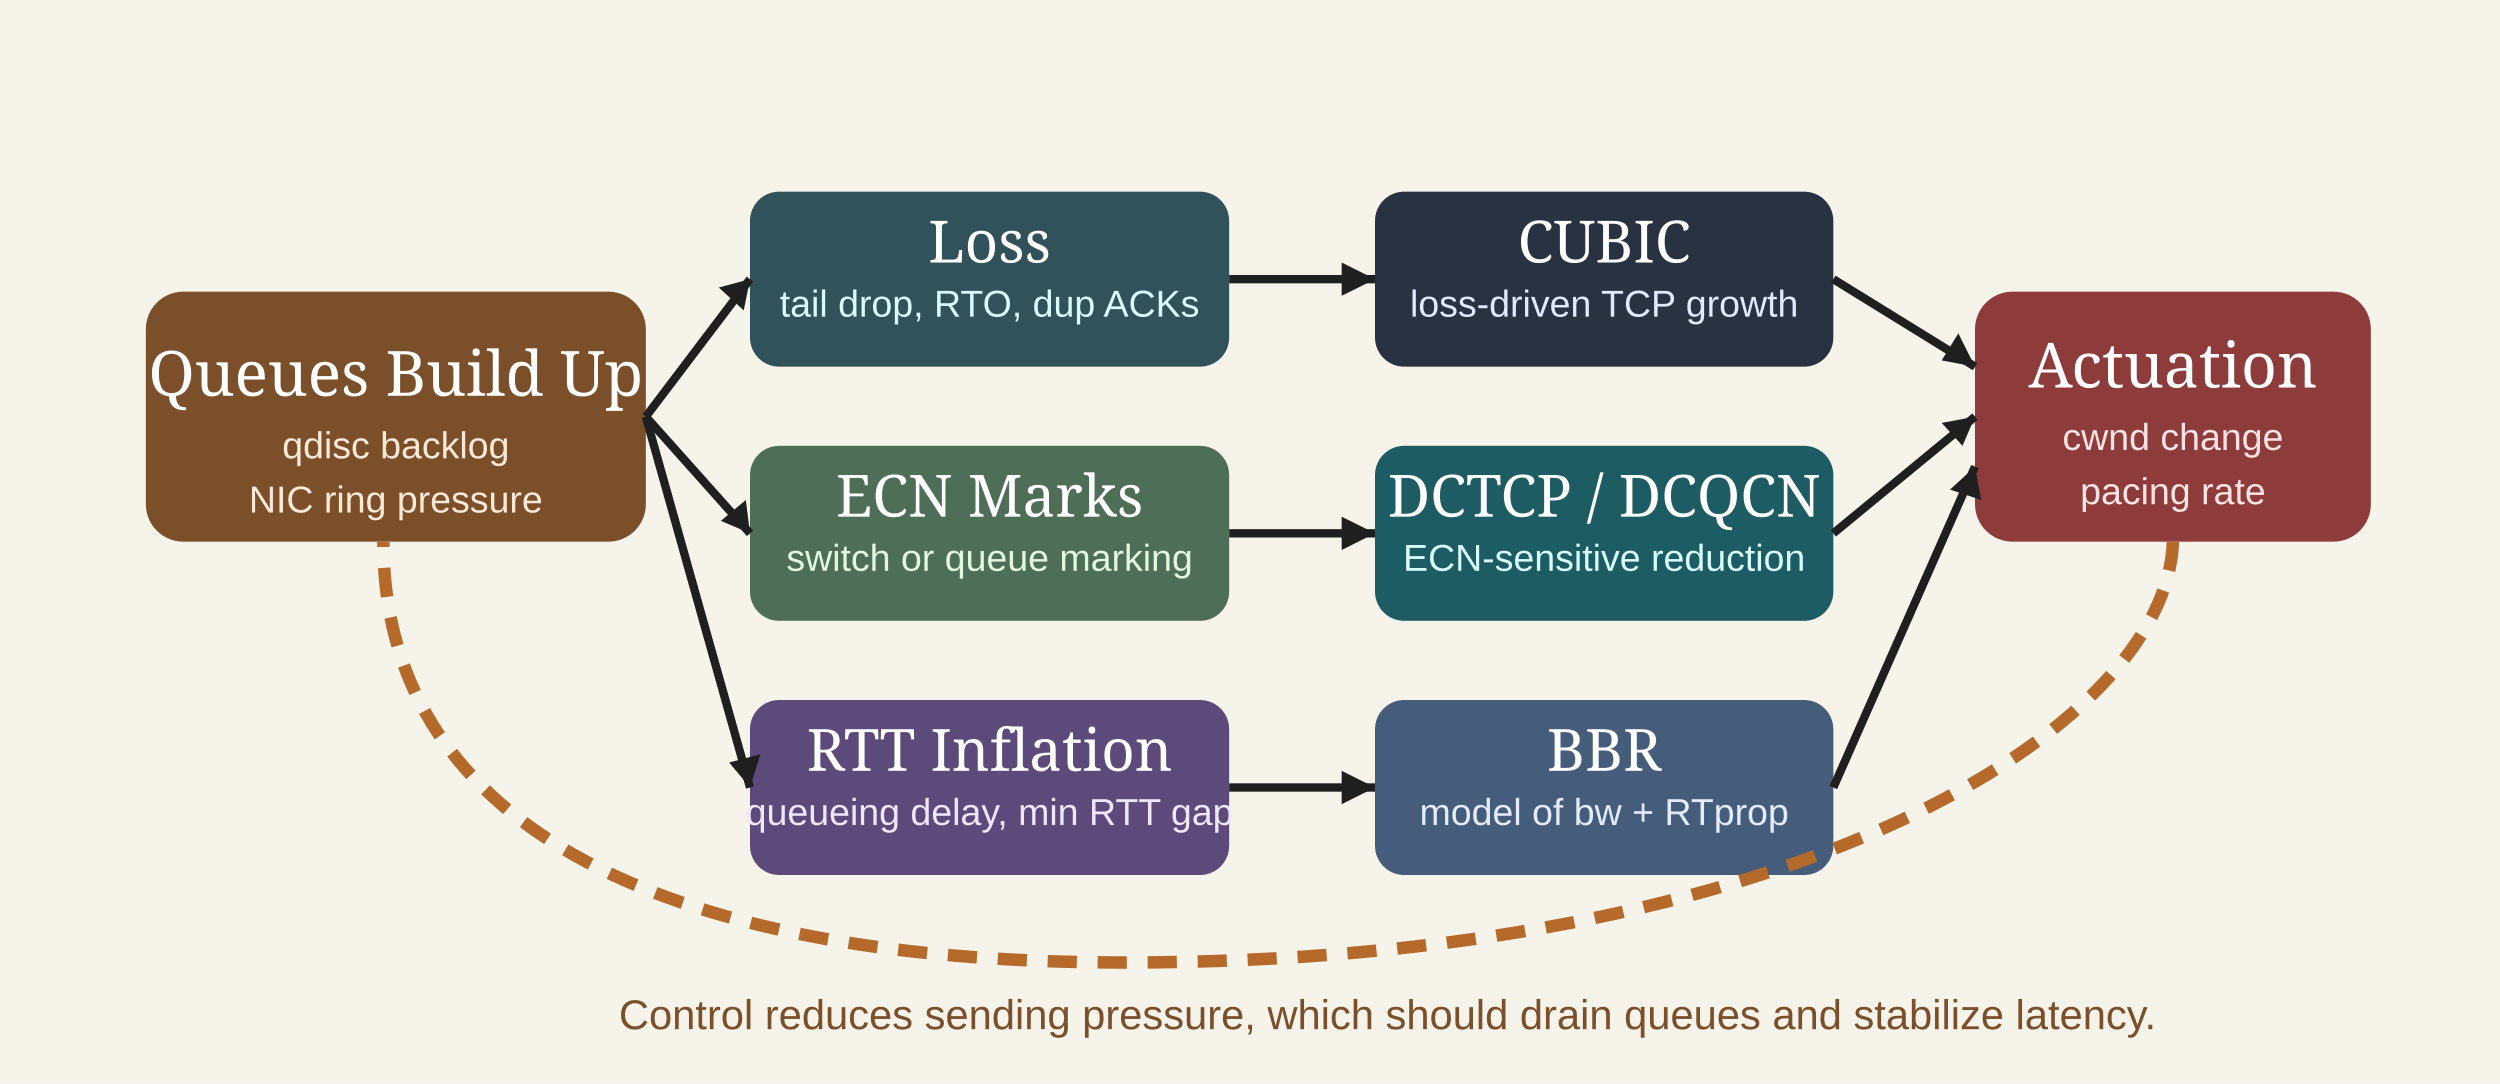
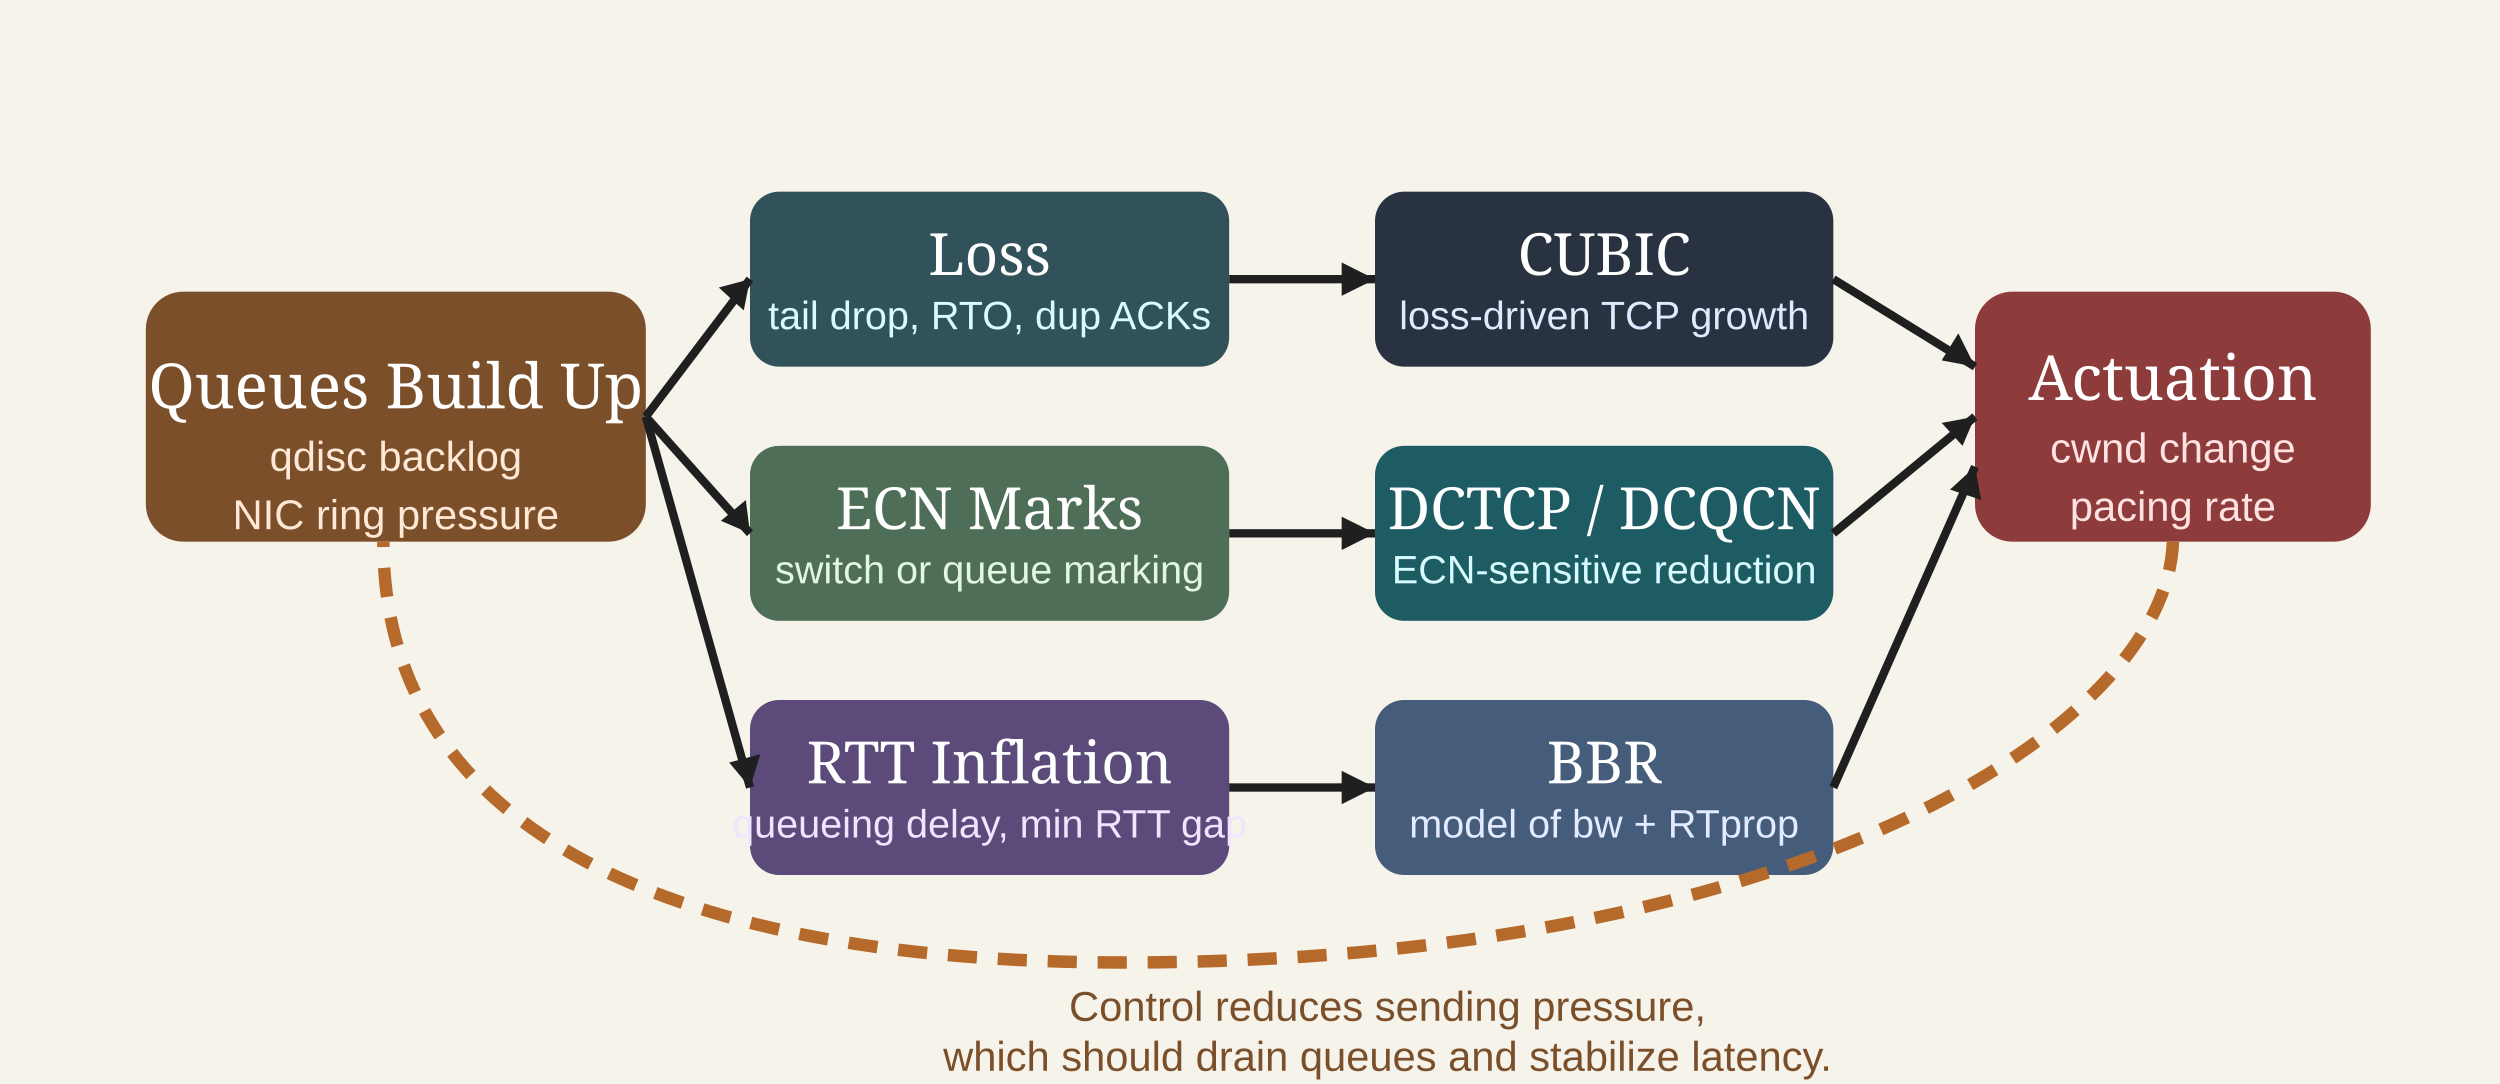
<svg xmlns="http://www.w3.org/2000/svg" width="1200" height="520" viewBox="0 0 1200 520" role="img" aria-labelledby="title desc">
  <rect width="1200" height="520" fill="#f6f3ea" />
  <rect x="70" y="140" width="240" height="120" rx="18" fill="#7a4f2a" />
-   <text x="190" y="190" font-family="Georgia, serif" font-size="30" fill="#ffffff" text-anchor="middle">Queues Build Up</text>
-   <text x="190" y="220" font-family="Arial, sans-serif" font-size="18" fill="#ffe8d5" text-anchor="middle">qdisc backlog</text>
-   <text x="190" y="246" font-family="Arial, sans-serif" font-size="18" fill="#ffe8d5" text-anchor="middle">NIC ring pressure</text>
+   <text x="190" y="196" font-family="Georgia, serif" font-size="30" fill="#ffffff" text-anchor="middle">Queues Build Up</text>
+   <text x="190" y="226" font-family="Arial, sans-serif" font-size="20" fill="#ffe8d5" text-anchor="middle">qdisc backlog</text>
+   <text x="190" y="254" font-family="Arial, sans-serif" font-size="20" fill="#ffe8d5" text-anchor="middle">NIC ring pressure</text>
  <rect x="360" y="92" width="230" height="84" rx="14" fill="#31525b" />
-   <text x="475" y="126" font-family="Georgia, serif" font-size="28" fill="#ffffff" text-anchor="middle">Loss</text>
-   <text x="475" y="152" font-family="Arial, sans-serif" font-size="18" fill="#d8fbff" text-anchor="middle">tail drop, RTO, dup ACKs</text>
+   <text x="475" y="132" font-family="Georgia, serif" font-size="28" fill="#ffffff" text-anchor="middle">Loss</text>
+   <text x="475" y="158" font-family="Arial, sans-serif" font-size="19" fill="#d8fbff" text-anchor="middle">tail drop, RTO, dup ACKs</text>
  <rect x="360" y="214" width="230" height="84" rx="14" fill="#4e6e58" />
-   <text x="475" y="248" font-family="Georgia, serif" font-size="28" fill="#ffffff" text-anchor="middle">ECN Marks</text>
-   <text x="475" y="274" font-family="Arial, sans-serif" font-size="18" fill="#e1f7df" text-anchor="middle">switch or queue marking</text>
+   <text x="475" y="254" font-family="Georgia, serif" font-size="28" fill="#ffffff" text-anchor="middle">ECN Marks</text>
+   <text x="475" y="280" font-family="Arial, sans-serif" font-size="19" fill="#e1f7df" text-anchor="middle">switch or queue marking</text>
  <rect x="360" y="336" width="230" height="84" rx="14" fill="#5b4a7a" />
-   <text x="475" y="370" font-family="Georgia, serif" font-size="28" fill="#ffffff" text-anchor="middle">RTT Inflation</text>
-   <text x="475" y="396" font-family="Arial, sans-serif" font-size="18" fill="#efe5ff" text-anchor="middle">queueing delay, min RTT gap</text>
+   <text x="475" y="376" font-family="Georgia, serif" font-size="28" fill="#ffffff" text-anchor="middle">RTT Inflation</text>
+   <text x="475" y="402" font-family="Arial, sans-serif" font-size="19" fill="#efe5ff" text-anchor="middle">queueing delay, min RTT gap</text>
  <rect x="660" y="92" width="220" height="84" rx="14" fill="#293241" />
-   <text x="770" y="126" font-family="Georgia, serif" font-size="28" fill="#ffffff" text-anchor="middle">CUBIC</text>
-   <text x="770" y="152" font-family="Arial, sans-serif" font-size="18" fill="#dfe9ff" text-anchor="middle">loss-driven TCP growth</text>
+   <text x="770" y="132" font-family="Georgia, serif" font-size="28" fill="#ffffff" text-anchor="middle">CUBIC</text>
+   <text x="770" y="158" font-family="Arial, sans-serif" font-size="19" fill="#dfe9ff" text-anchor="middle">loss-driven TCP growth</text>
  <rect x="660" y="214" width="220" height="84" rx="14" fill="#1d5c63" />
-   <text x="770" y="248" font-family="Georgia, serif" font-size="28" fill="#ffffff" text-anchor="middle">DCTCP / DCQCN</text>
-   <text x="770" y="274" font-family="Arial, sans-serif" font-size="18" fill="#d7fbff" text-anchor="middle">ECN-sensitive reduction</text>
+   <text x="770" y="254" font-family="Georgia, serif" font-size="28" fill="#ffffff" text-anchor="middle">DCTCP / DCQCN</text>
+   <text x="770" y="280" font-family="Arial, sans-serif" font-size="19" fill="#d7fbff" text-anchor="middle">ECN-sensitive reduction</text>
  <rect x="660" y="336" width="220" height="84" rx="14" fill="#455d7a" />
-   <text x="770" y="370" font-family="Georgia, serif" font-size="28" fill="#ffffff" text-anchor="middle">BBR</text>
-   <text x="770" y="396" font-family="Arial, sans-serif" font-size="18" fill="#e2ebff" text-anchor="middle">model of bw + RTprop</text>
+   <text x="770" y="376" font-family="Georgia, serif" font-size="28" fill="#ffffff" text-anchor="middle">BBR</text>
+   <text x="770" y="402" font-family="Arial, sans-serif" font-size="19" fill="#e2ebff" text-anchor="middle">model of bw + RTprop</text>
  <rect x="948" y="140" width="190" height="120" rx="18" fill="#8d3b3b" />
-   <text x="1043" y="186" font-family="Georgia, serif" font-size="30" fill="#ffffff" text-anchor="middle">Actuation</text>
-   <text x="1043" y="216" font-family="Arial, sans-serif" font-size="18" fill="#ffe3e3" text-anchor="middle">cwnd change</text>
-   <text x="1043" y="242" font-family="Arial, sans-serif" font-size="18" fill="#ffe3e3" text-anchor="middle">pacing rate</text>
+   <text x="1043" y="192" font-family="Georgia, serif" font-size="30" fill="#ffffff" text-anchor="middle">Actuation</text>
+   <text x="1043" y="222" font-family="Arial, sans-serif" font-size="20" fill="#ffe3e3" text-anchor="middle">cwnd change</text>
+   <text x="1043" y="250" font-family="Arial, sans-serif" font-size="20" fill="#ffe3e3" text-anchor="middle">pacing rate</text>
  <line x1="310" y1="200" x2="360" y2="134" stroke="#1f1f1f" stroke-width="4" />
  <polygon points="360,134 345,138 357,149" fill="#1f1f1f" />
  <line x1="310" y1="200" x2="360" y2="256" stroke="#1f1f1f" stroke-width="4" />
  <polygon points="360,256 346,250 358,240" fill="#1f1f1f" />
  <line x1="310" y1="200" x2="360" y2="378" stroke="#1f1f1f" stroke-width="4" />
  <polygon points="360,378 350,366 365,362" fill="#1f1f1f" />
  <line x1="590" y1="134" x2="660" y2="134" stroke="#1f1f1f" stroke-width="4" />
  <polygon points="660,134 644,126 644,142" fill="#1f1f1f" />
  <line x1="590" y1="256" x2="660" y2="256" stroke="#1f1f1f" stroke-width="4" />
  <polygon points="660,256 644,248 644,264" fill="#1f1f1f" />
  <line x1="590" y1="378" x2="660" y2="378" stroke="#1f1f1f" stroke-width="4" />
  <polygon points="660,378 644,370 644,386" fill="#1f1f1f" />
  <line x1="880" y1="134" x2="948" y2="176" stroke="#1f1f1f" stroke-width="4" />
  <polygon points="948,176 932,173 940,160" fill="#1f1f1f" />
  <line x1="880" y1="256" x2="948" y2="200" stroke="#1f1f1f" stroke-width="4" />
  <polygon points="948,200 932,203 942,214" fill="#1f1f1f" />
  <line x1="880" y1="378" x2="948" y2="224" stroke="#1f1f1f" stroke-width="4" />
  <polygon points="948,224 936,235 951,240" fill="#1f1f1f" />
  <path d="M1043 260 C1040 350, 860 462, 540 462 C310 462, 184 392, 184 260" fill="none" stroke="#b56a2b" stroke-width="6" stroke-dasharray="14 10" />
-   <text x="666" y="494" font-family="Arial, sans-serif" font-size="20" fill="#7a4f2a" text-anchor="middle">Control reduces sending pressure, which should drain queues and stabilize latency.</text>
+   <text x="666" y="490" font-family="Arial, sans-serif" font-size="20" fill="#7a4f2a" text-anchor="middle">Control reduces sending pressure,</text>
+   <text x="666" y="514" font-family="Arial, sans-serif" font-size="20" fill="#7a4f2a" text-anchor="middle">which should drain queues and stabilize latency.</text>
</svg>
